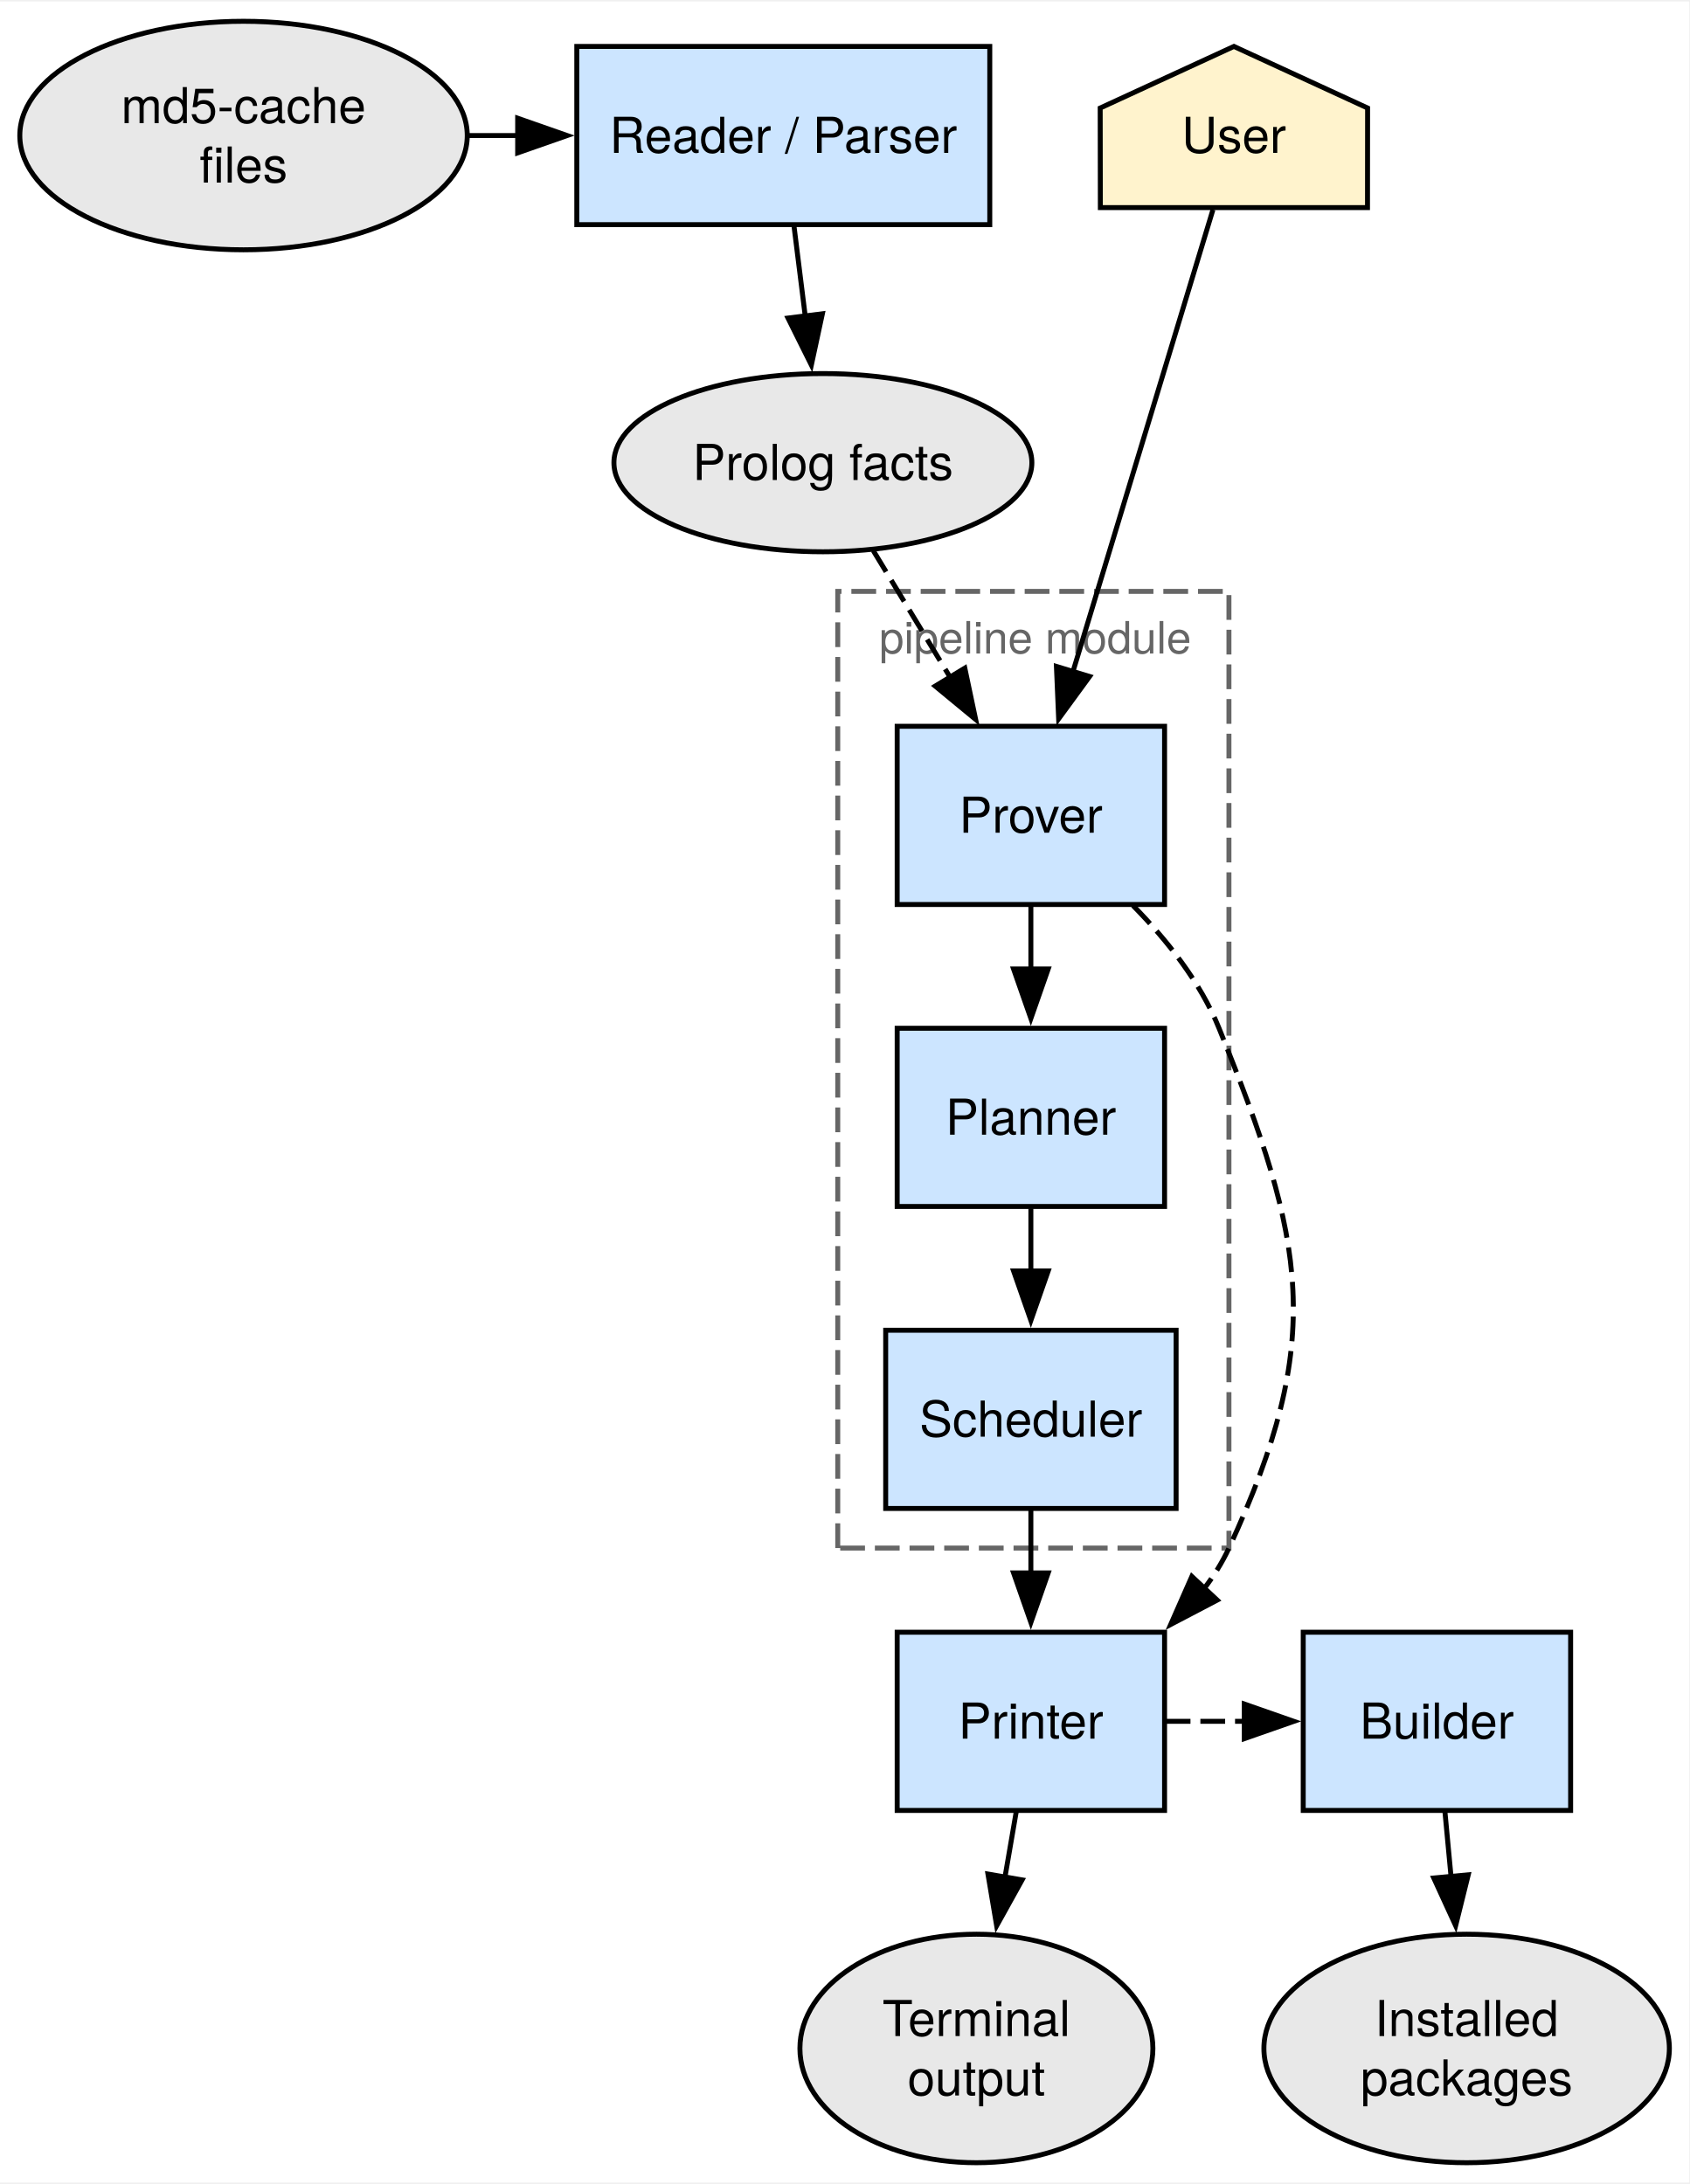
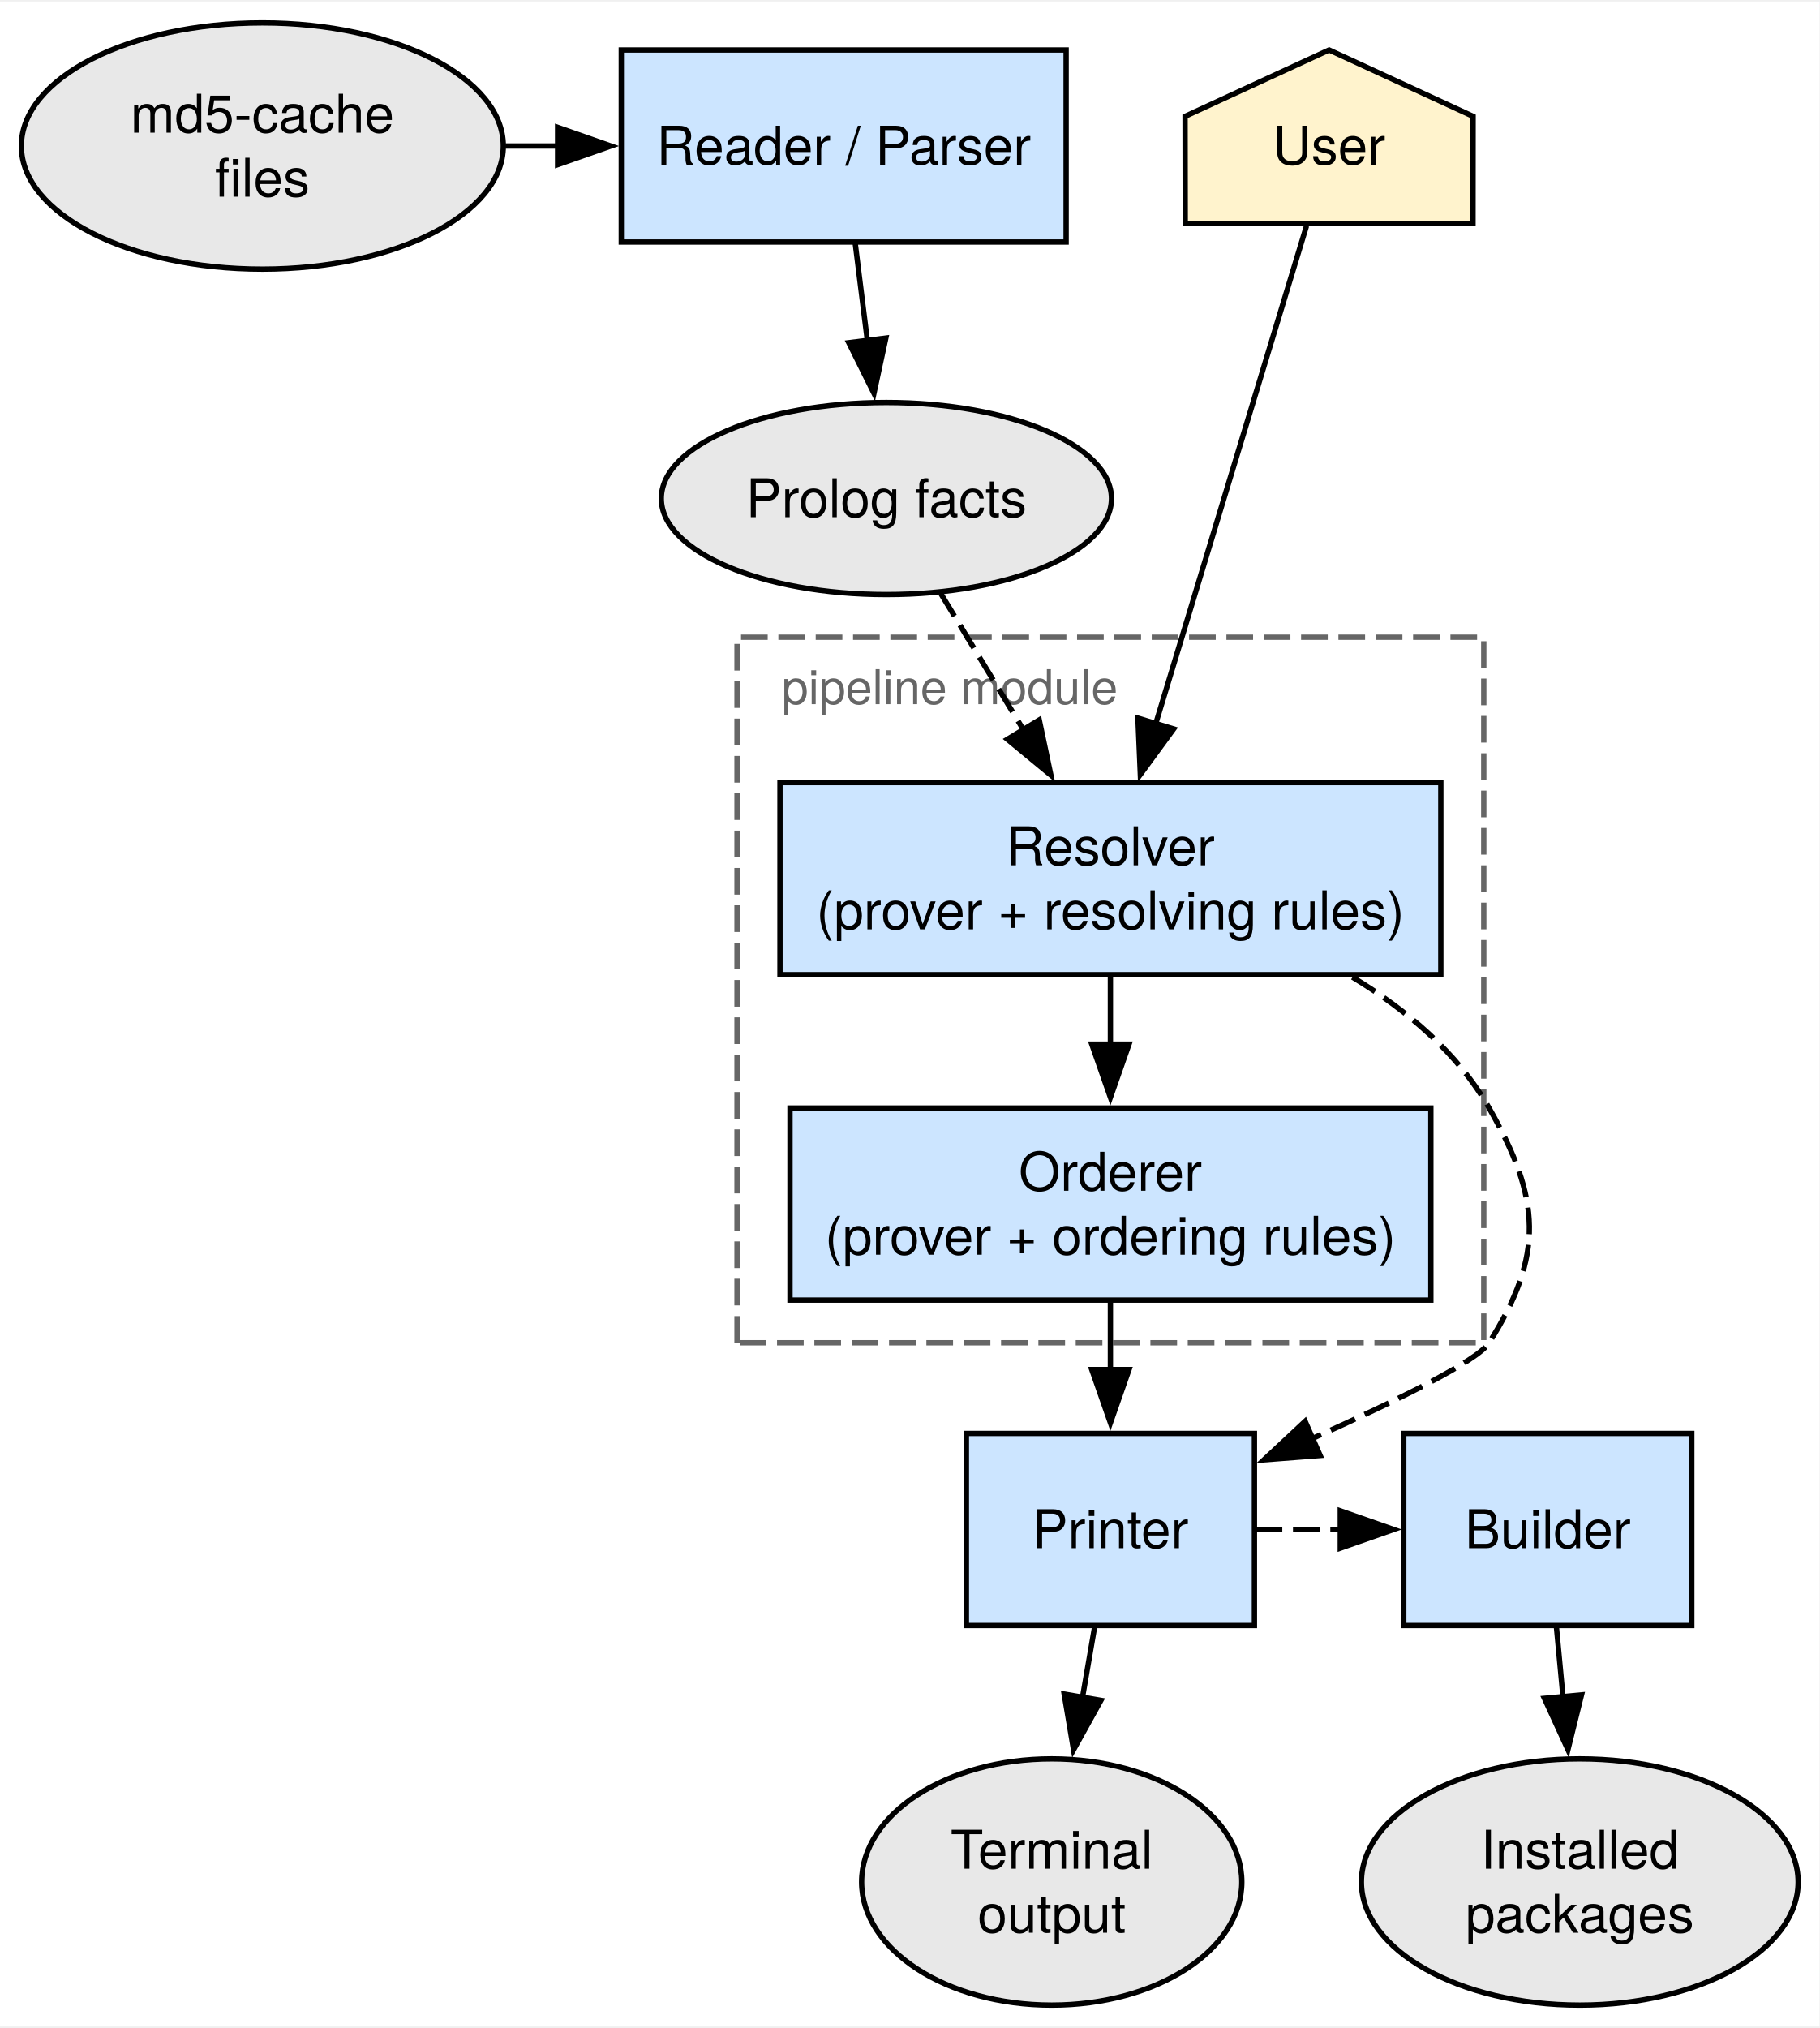
- <svg xmlns="http://www.w3.org/2000/svg" width="341pt" height="441pt" viewBox="0.00 0.00 341.13 440.57">
-   <g id="graph0" class="graph" transform="scale(1 1) rotate(0) translate(4 436.57)">
-     <polygon fill="white" stroke="none" points="-4,4 -4,-436.57 337.13,-436.57 337.13,4 -4,4" />
+ <svg xmlns="http://www.w3.org/2000/svg" width="341pt" height="380pt" viewBox="0.00 0.00 341.13 379.57">
+   <g id="graph0" class="graph" transform="scale(1 1) rotate(0) translate(4 375.57)">
+     <polygon fill="white" stroke="none" points="-4,4 -4,-375.57 337.13,-375.57 337.13,4 -4,4" />
    <g id="clust1" class="cluster">
-       <polygon fill="none" stroke="#666666" stroke-dasharray="5,2" points="165.18,-124.16 165.18,-317.41 244.18,-317.41 244.18,-124.16 165.18,-124.16" />
-       <text text-anchor="middle" x="205.06" y="-304.86" font-family="Helvetica Neue" font-size="9.00" fill="#666666">pipeline module</text>
+       <polygon fill="none" stroke="#666666" stroke-dasharray="5,2" points="134.18,-124.16 134.18,-256.41 274.18,-256.41 274.18,-124.16 134.18,-124.16" />
+       <text text-anchor="middle" x="174.06" y="-243.86" font-family="Helvetica Neue" font-size="9.00" fill="#666666">pipeline module</text>
    </g>
    <g id="node1" class="node">
-       <ellipse fill="#e8e8e8" stroke="black" cx="45.18" cy="-409.49" rx="45.18" ry="23.08" />
-       <text text-anchor="middle" x="45.18" y="-411.99" font-family="Helvetica Neue" font-size="10.00">md5-cache</text>
-       <text text-anchor="middle" x="45.18" y="-399.99" font-family="Helvetica Neue" font-size="10.00">files</text>
+       <ellipse fill="#e8e8e8" stroke="black" cx="45.18" cy="-348.49" rx="45.18" ry="23.08" />
+       <text text-anchor="middle" x="45.18" y="-350.99" font-family="Helvetica Neue" font-size="10.00">md5-cache</text>
+       <text text-anchor="middle" x="45.18" y="-338.99" font-family="Helvetica Neue" font-size="10.00">files</text>
    </g>
    <g id="node2" class="node">
-       <polygon fill="#cce5ff" stroke="black" points="195.88,-427.49 112.48,-427.49 112.48,-391.49 195.88,-391.49 195.88,-427.49" />
-       <text text-anchor="middle" x="154.18" y="-405.99" font-family="Helvetica Neue" font-size="10.00">Reader / Parser</text>
+       <polygon fill="#cce5ff" stroke="black" points="195.88,-366.49 112.48,-366.49 112.48,-330.49 195.88,-330.49 195.88,-366.49" />
+       <text text-anchor="middle" x="154.18" y="-344.99" font-family="Helvetica Neue" font-size="10.00">Reader / Parser</text>
+     </g>
+     <g id="edge2" class="edge">
+       <path fill="none" stroke="black" d="M90.74,-348.49C94.07,-348.49 97.4,-348.49 100.73,-348.49" />
+       <polygon fill="black" stroke="black" points="100.54,-351.99 110.54,-348.49 100.54,-344.99 100.54,-351.99" />
+     </g>
+     <g id="node4" class="node">
+       <ellipse fill="#e8e8e8" stroke="black" cx="162.18" cy="-282.41" rx="42.2" ry="18" />
+       <text text-anchor="middle" x="162.18" y="-278.91" font-family="Helvetica Neue" font-size="10.00">Prolog facts</text>
    </g>
    <g id="edge3" class="edge">
-       <path fill="none" stroke="black" d="M90.74,-409.49C94.07,-409.49 97.4,-409.49 100.73,-409.49" />
-       <polygon fill="black" stroke="black" points="100.54,-412.99 110.54,-409.49 100.54,-405.99 100.54,-412.99" />
+       <path fill="none" stroke="black" d="M156.33,-330.32C157.05,-324.57 157.87,-318.01 158.66,-311.64" />
+       <polygon fill="black" stroke="black" points="162.08,-312.49 159.85,-302.13 155.13,-311.62 162.08,-312.49" />
    </g>
-     <g id="node4" class="node">
-       <ellipse fill="#e8e8e8" stroke="black" cx="162.18" cy="-343.41" rx="42.2" ry="18" />
-       <text text-anchor="middle" x="162.18" y="-339.91" font-family="Helvetica Neue" font-size="10.00">Prolog facts</text>
+     <g id="node3" class="node">
+       <polygon fill="#fff3cd" stroke="black" points="272.18,-354.05 245.18,-366.49 218.18,-354.05 218.21,-333.93 272.16,-333.93 272.18,-354.05" />
+       <text text-anchor="middle" x="245.18" y="-344.99" font-family="Helvetica Neue" font-size="10.00">User</text>
+     </g>
+     <g id="node5" class="node">
+       <polygon fill="#cce5ff" stroke="black" points="266.13,-229.16 142.23,-229.16 142.23,-193.16 266.13,-193.16 266.13,-229.16" />
+       <text text-anchor="middle" x="204.18" y="-213.66" font-family="Helvetica Neue" font-size="10.00">Resolver</text>
+       <text text-anchor="middle" x="204.18" y="-201.66" font-family="Helvetica Neue" font-size="10.00">(prover + resolving rules)</text>
+     </g>
+     <g id="edge5" class="edge">
+       <path fill="none" stroke="black" d="M240.95,-333.52C234.3,-311.56 221.26,-268.53 212.64,-240.07" />
+       <polygon fill="black" stroke="black" points="216.04,-239.22 209.79,-230.67 209.34,-241.25 216.04,-239.22" />
    </g>
    <g id="edge4" class="edge">
-       <path fill="none" stroke="black" d="M156.33,-391.32C157.05,-385.57 157.87,-379.01 158.66,-372.64" />
-       <polygon fill="black" stroke="black" points="162.08,-373.49 159.85,-363.13 155.13,-372.62 162.08,-373.49" />
-     </g>
-     <g id="node3" class="node">
-       <polygon fill="#fff3cd" stroke="black" points="272.18,-415.05 245.18,-427.49 218.18,-415.05 218.21,-394.93 272.16,-394.93 272.18,-415.05" />
-       <text text-anchor="middle" x="245.18" y="-405.99" font-family="Helvetica Neue" font-size="10.00">User</text>
-     </g>
-     <g id="node5" class="node">
-       <polygon fill="#cce5ff" stroke="black" points="231.18,-290.16 177.18,-290.16 177.18,-254.16 231.18,-254.16 231.18,-290.16" />
-       <text text-anchor="middle" x="204.18" y="-268.66" font-family="Helvetica Neue" font-size="10.00">Prover</text>
-     </g>
-     <g id="edge6" class="edge">
-       <path fill="none" stroke="black" d="M240.95,-394.52C234.3,-372.56 221.26,-329.53 212.64,-301.07" />
-       <polygon fill="black" stroke="black" points="216.04,-300.22 209.79,-291.67 209.34,-302.25 216.04,-300.22" />
-     </g>
-     <g id="edge5" class="edge">
-       <path fill="none" stroke="black" stroke-dasharray="5,2" d="M172.35,-325.65C177.03,-317.94 182.69,-308.6 187.94,-299.95" />
-       <polygon fill="black" stroke="black" points="190.84,-301.91 193.03,-291.54 184.86,-298.28 190.84,-301.91" />
+       <path fill="none" stroke="black" stroke-dasharray="5,2" d="M172.35,-264.65C177.03,-256.94 182.69,-247.6 187.94,-238.95" />
+       <polygon fill="black" stroke="black" points="190.84,-240.91 193.03,-230.54 184.86,-237.28 190.84,-240.91" />
    </g>
    <g id="node6" class="node">
-       <polygon fill="#cce5ff" stroke="black" points="231.18,-229.16 177.18,-229.16 177.18,-193.16 231.18,-193.16 231.18,-229.16" />
-       <text text-anchor="middle" x="204.18" y="-207.66" font-family="Helvetica Neue" font-size="10.00">Planner</text>
+       <polygon fill="#cce5ff" stroke="black" points="264.26,-168.16 144.11,-168.16 144.11,-132.16 264.26,-132.16 264.26,-168.16" />
+       <text text-anchor="middle" x="204.18" y="-152.66" font-family="Helvetica Neue" font-size="10.00">Orderer</text>
+       <text text-anchor="middle" x="204.18" y="-140.66" font-family="Helvetica Neue" font-size="10.00">(prover + ordering rules)</text>
    </g>
    <g id="edge1" class="edge">
-       <path fill="none" stroke="black" d="M204.18,-253.78C204.18,-249.73 204.18,-245.32 204.18,-240.93" />
-       <polygon fill="black" stroke="black" points="207.68,-241.14 204.18,-231.14 200.68,-241.14 207.68,-241.14" />
+       <path fill="none" stroke="black" d="M204.18,-192.78C204.18,-188.73 204.18,-184.32 204.18,-179.93" />
+       <polygon fill="black" stroke="black" points="207.68,-180.14 204.18,-170.14 200.68,-180.14 207.68,-180.14" />
    </g>
-     <g id="node8" class="node">
+     <g id="node7" class="node">
      <polygon fill="#cce5ff" stroke="black" points="231.18,-107.16 177.18,-107.16 177.18,-71.16 231.18,-71.16 231.18,-107.16" />
      <text text-anchor="middle" x="204.18" y="-85.66" font-family="Helvetica Neue" font-size="10.00">Printer</text>
    </g>
-     <g id="edge8" class="edge">
-       <path fill="none" stroke="black" stroke-dasharray="5,2" d="M224.81,-253.94C231.63,-247.02 238.43,-238.46 242.18,-229.16 259.67,-185.89 263.78,-166.52 244.18,-124.16 242.82,-121.21 241.06,-118.43 239.05,-115.82" />
-       <polygon fill="black" stroke="black" points="241.81,-113.65 232.42,-108.73 236.69,-118.43 241.81,-113.65" />
+     <g id="edge7" class="edge">
+       <path fill="none" stroke="black" stroke-dasharray="5,2" d="M249.57,-192.69C259.76,-186.53 269.3,-178.49 275.18,-168.16 284.87,-151.17 285.61,-140.71 275.18,-124.16 273.03,-120.74 257.75,-113.24 241.91,-106.15" />
+       <polygon fill="black" stroke="black" points="243.51,-103.03 232.94,-102.21 240.69,-109.44 243.51,-103.03" />
    </g>
-     <g id="node7" class="node">
-       <polygon fill="#cce5ff" stroke="black" points="233.51,-168.16 174.86,-168.16 174.86,-132.16 233.51,-132.16 233.51,-168.16" />
-       <text text-anchor="middle" x="204.18" y="-146.66" font-family="Helvetica Neue" font-size="10.00">Scheduler</text>
-     </g>
-     <g id="edge2" class="edge">
-       <path fill="none" stroke="black" d="M204.18,-192.78C204.18,-188.73 204.18,-184.32 204.18,-179.93" />
-       <polygon fill="black" stroke="black" points="207.68,-180.14 204.18,-170.14 200.68,-180.14 207.68,-180.14" />
-     </g>
-     <g id="edge7" class="edge">
+     <g id="edge6" class="edge">
      <path fill="none" stroke="black" d="M204.18,-131.78C204.18,-127.73 204.18,-123.32 204.18,-118.93" />
      <polygon fill="black" stroke="black" points="207.68,-119.14 204.18,-109.14 200.68,-119.14 207.68,-119.14" />
    </g>
-     <g id="node9" class="node">
+     <g id="node8" class="node">
      <polygon fill="#cce5ff" stroke="black" points="313.18,-107.16 259.18,-107.16 259.18,-71.16 313.18,-71.16 313.18,-107.16" />
      <text text-anchor="middle" x="286.18" y="-85.66" font-family="Helvetica Neue" font-size="10.00">Builder</text>
    </g>
-     <g id="edge10" class="edge">
+     <g id="edge9" class="edge">
      <path fill="none" stroke="black" stroke-dasharray="5,2" d="M231.41,-89.16C236.83,-89.16 242.25,-89.16 247.67,-89.16" />
      <polygon fill="black" stroke="black" points="247.28,-92.66 257.28,-89.16 247.28,-85.66 247.28,-92.66" />
    </g>
-     <g id="node10" class="node">
+     <g id="node9" class="node">
      <ellipse fill="#e8e8e8" stroke="black" cx="193.18" cy="-23.08" rx="35.64" ry="23.08" />
      <text text-anchor="middle" x="193.18" y="-25.58" font-family="Helvetica Neue" font-size="10.00">Terminal</text>
      <text text-anchor="middle" x="193.18" y="-13.58" font-family="Helvetica Neue" font-size="10.00">output</text>
    </g>
-     <g id="edge9" class="edge">
+     <g id="edge8" class="edge">
      <path fill="none" stroke="black" d="M201.24,-70.99C200.53,-66.85 199.74,-62.29 198.95,-57.69" />
      <polygon fill="black" stroke="black" points="202.41,-57.13 197.27,-47.86 195.51,-58.31 202.41,-57.13" />
    </g>
-     <g id="node11" class="node">
+     <g id="node10" class="node">
      <ellipse fill="#e8e8e8" stroke="black" cx="292.18" cy="-23.08" rx="40.94" ry="23.08" />
      <text text-anchor="middle" x="292.18" y="-25.58" font-family="Helvetica Neue" font-size="10.00">Installed</text>
      <text text-anchor="middle" x="292.18" y="-13.58" font-family="Helvetica Neue" font-size="10.00">packages</text>
    </g>
-     <g id="edge11" class="edge">
+     <g id="edge10" class="edge">
      <path fill="none" stroke="black" d="M287.79,-70.99C288.18,-66.85 288.61,-62.29 289.04,-57.69" />
      <polygon fill="black" stroke="black" points="292.51,-58.16 289.96,-47.88 285.54,-57.51 292.51,-58.16" />
    </g>
  </g>
</svg>
